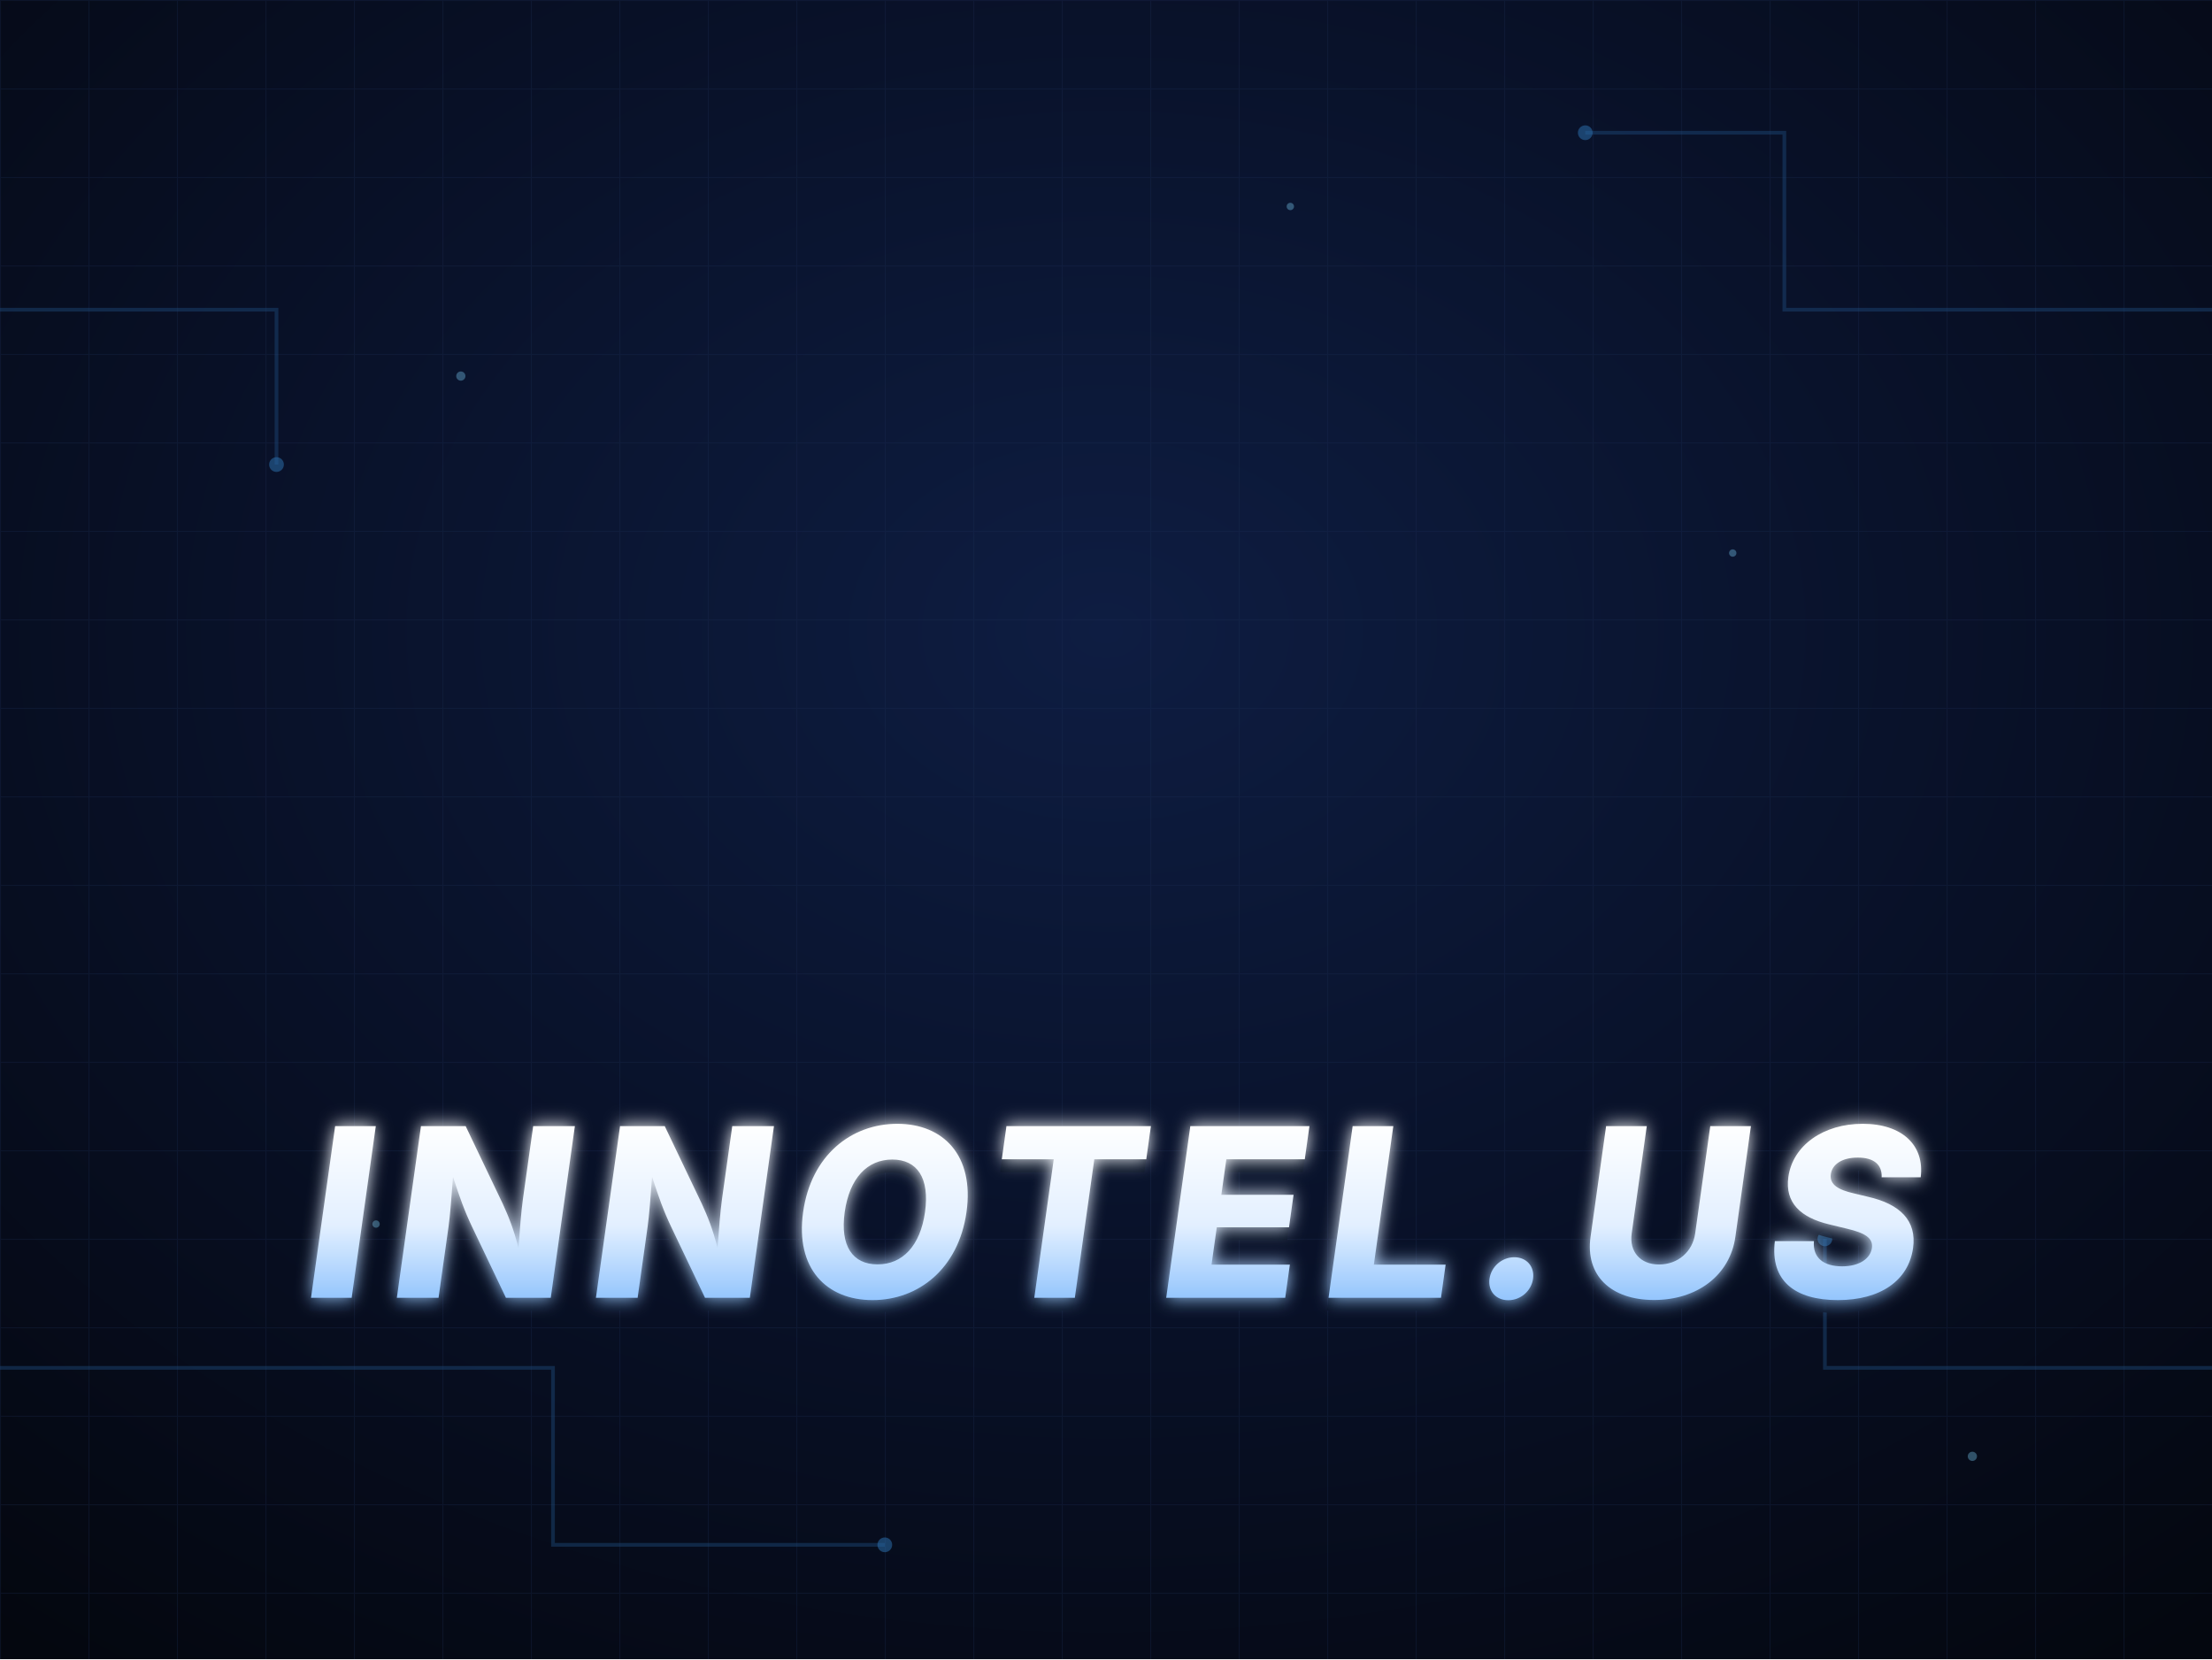
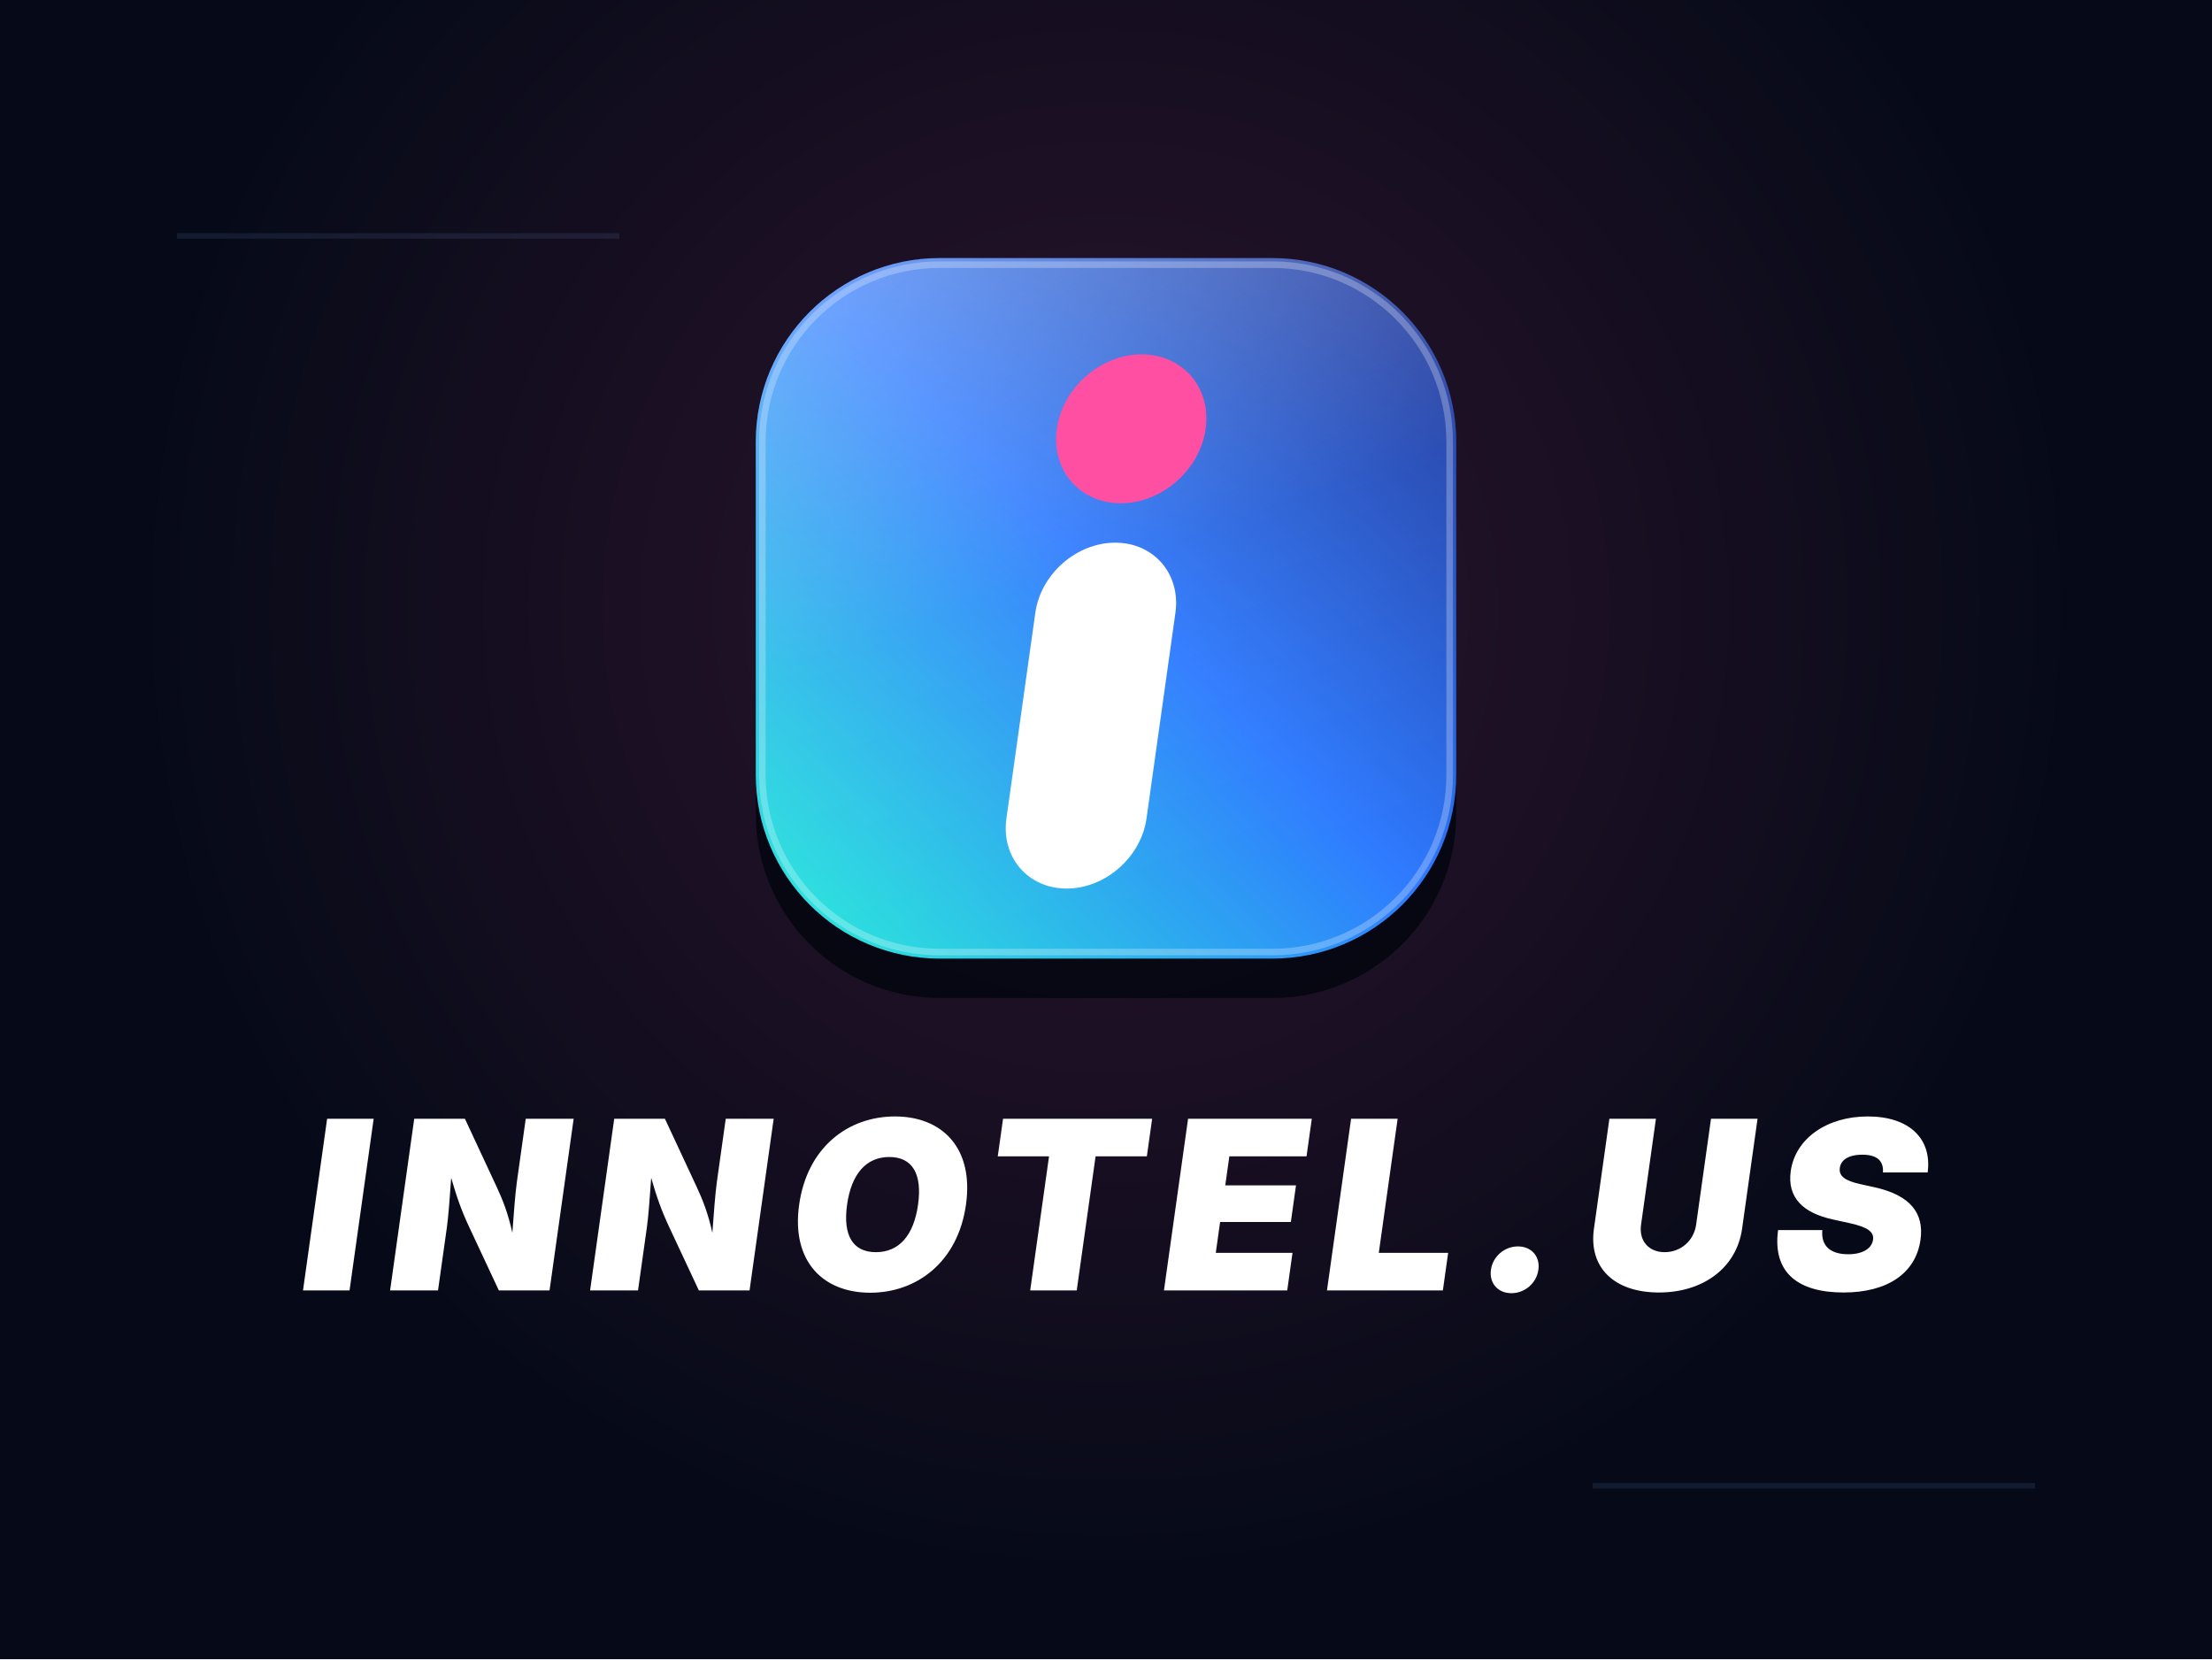
<svg xmlns="http://www.w3.org/2000/svg" viewBox="0 0 1200 900" width="1200" height="900" role="img" aria-label="Innotel.US">
  <defs>
-     <radialGradient id="stage" cx="50%" cy="38%" r="78%">
-       <stop offset="0" stop-color="#0e1d42" />
-       <stop offset="0.55" stop-color="#081026" />
-       <stop offset="1" stop-color="#04070f" />
+     <linearGradient id="aqua" x1="0" y1="1" x2="1" y2="0">
+       <stop offset="0" stop-color="#2af0d8" />
+       <stop offset="0.52" stop-color="#2f7bff" />
+       <stop offset="1" stop-color="#1b2e8f" />
+     </linearGradient>
+     <linearGradient id="sweep" x1="0" y1="0" x2="0.35" y2="1">
+       <stop offset="0" stop-color="#ffffff" stop-opacity="0.34" />
+       <stop offset="0.55" stop-color="#ffffff" stop-opacity="0.05" />
+       <stop offset="1" stop-color="#ffffff" stop-opacity="0" />
+     </linearGradient>
+     <radialGradient id="halo" cx="50%" cy="50%" r="50%">
+       <stop offset="0" stop-color="#ff4fa3" stop-opacity="0.16" />
+       <stop offset="1" stop-color="#ff4fa3" stop-opacity="0" />
    </radialGradient>
-     <pattern id="grid" width="48" height="48" patternUnits="userSpaceOnUse">
-       <path d="M48 0H0v48" fill="none" stroke="#1b2f57" stroke-width="1" opacity="0.55" />
-     </pattern>
-     <linearGradient id="pulse" gradientUnits="userSpaceOnUse" x1="0" y1="88" x2="120" y2="0">
-       <stop offset="0" stop-color="#22d3ee" />
-       <stop offset="0.45" stop-color="#3b82f6" />
-       <stop offset="1" stop-color="#1e3a8a" />
-     </linearGradient>
-     <linearGradient id="word" x1="0" y1="0" x2="0" y2="1">
-       <stop offset="0" stop-color="#ffffff" />
-       <stop offset="0.58" stop-color="#e2efff" />
-       <stop offset="1" stop-color="#93c5fd" />
-     </linearGradient>
-     <filter id="bloom" x="-45%" y="-45%" width="190%" height="190%">
-       <feGaussianBlur stdDeviation="16" />
-     </filter>
-     <filter id="glow" x="-30%" y="-30%" width="160%" height="160%">
-       <feGaussianBlur stdDeviation="5" result="blur" />
-       <feMerge>
-         <feMergeNode in="blur" />
-         <feMergeNode in="SourceGraphic" />
-       </feMerge>
-     </filter>
-     <g id="emblem" transform="translate(408 200) scale(3.2)">
-       <g fill="none" stroke="url(#pulse)" stroke-linecap="round" stroke-linejoin="round">
-         <path d="M10 35v18" stroke-width="8" />
-         <path d="M26 26v36" stroke-width="8" />
-         <path d="M42 15v58" stroke-width="8" />
-         <path d="M58 26v36" stroke-width="8" />
-         <path d="M74 35v18" stroke-width="8" />
-         <path d="M82 44h4" stroke-width="6" />
-         <rect x="88" y="32" width="24" height="24" rx="7" stroke-width="6" />
-         <path d="M100 32V18" stroke-width="6" />
-       </g>
-       <g fill="url(#pulse)">
-         <circle cx="100" cy="44" r="4.5" />
-         <circle cx="100" cy="13" r="5" />
-       </g>
-       <g fill="none" stroke="url(#pulse)" stroke-width="2" opacity="0.45">
-         <circle cx="100" cy="13" r="9" />
-       </g>
+     <clipPath id="tile">
+       <rect x="240" y="200" width="320" height="320" rx="84" />
+     </clipPath>
+   </defs>
+   <rect width="1200" height="900" fill="#060a18" />
+   <circle cx="600" cy="330" r="520" fill="url(#halo)" />
+   <g stroke="#8fb7ff" stroke-opacity="0.1" stroke-width="3">
+     <path d="M96 128H336" />
+     <path d="M864 806H1104" />
+   </g>
+   <g transform="translate(600 330) scale(1.1875) translate(-400 -360)">
+     <rect x="240" y="218" width="320" height="320" rx="84" fill="#03060f" opacity="0.85" />
+     <rect x="240" y="200" width="320" height="320" rx="84" fill="url(#aqua)" />
+     <rect x="240" y="200" width="320" height="320" rx="84" fill="url(#sweep)" clip-path="url(#tile)" />
+     <rect x="243" y="203" width="314" height="314" rx="81" fill="none" stroke="#ffffff" stroke-opacity="0.26" stroke-width="3" />
+     <g transform="translate(400 360) skewX(-8) translate(-400 -360)">
+       <rect x="368" y="330" width="64" height="158" rx="32" fill="#ffffff" />
+       <circle cx="400" cy="278" r="34" fill="#ff4fa3" />
    </g>
-   </defs>
-   <rect width="1200" height="900" fill="url(#stage)" />
-   <rect width="1200" height="900" fill="url(#grid)" opacity="0.5" />
-   <g fill="none" stroke="#1d4a7a" stroke-width="2" opacity="0.45">
-     <path d="M0 742h300v96h180" />
-     <path d="M1200 168H968V72H860" />
-     <path d="M1200 742h-210v-70" />
-     <path d="M0 168h150v84" />
  </g>
-   <g fill="#2a6ba8" opacity="0.55">
-     <circle cx="480" cy="838" r="4" />
-     <circle cx="860" cy="72" r="4" />
-     <circle cx="990" cy="672" r="4" />
-     <circle cx="150" cy="252" r="4" />
-   </g>
-   <g fill="#7dd3fc" opacity="0.35">
-     <circle cx="250" cy="204" r="2.5" />
-     <circle cx="940" cy="300" r="2" />
-     <circle cx="204" cy="664" r="2" />
-     <circle cx="1070" cy="790" r="2.5" />
-     <circle cx="700" cy="112" r="2" />
-   </g>
-   <use href="#emblem" filter="url(#bloom)" opacity="0.55" />
-   <use href="#emblem" filter="url(#glow)" />
-   <g transform="translate(600 704) skewX(-8)" text-anchor="middle" font-family="'Segoe UI', Inter, 'Helvetica Neue', Arial, sans-serif" font-weight="800" font-size="128" letter-spacing="10">
-     <text y="7" fill="#061024" opacity="0.9">INNOTEL.US</text>
-     <text y="0" fill="url(#word)" filter="url(#glow)">INNOTEL.US</text>
+   <g transform="translate(600 700) skewX(-8)" text-anchor="middle" font-family="'Segoe UI', Inter, 'Helvetica Neue', Arial, sans-serif" font-weight="900" font-size="128" letter-spacing="10">
+     <text y="0" fill="#ffffff">INNOTEL.US</text>
  </g>
</svg>
